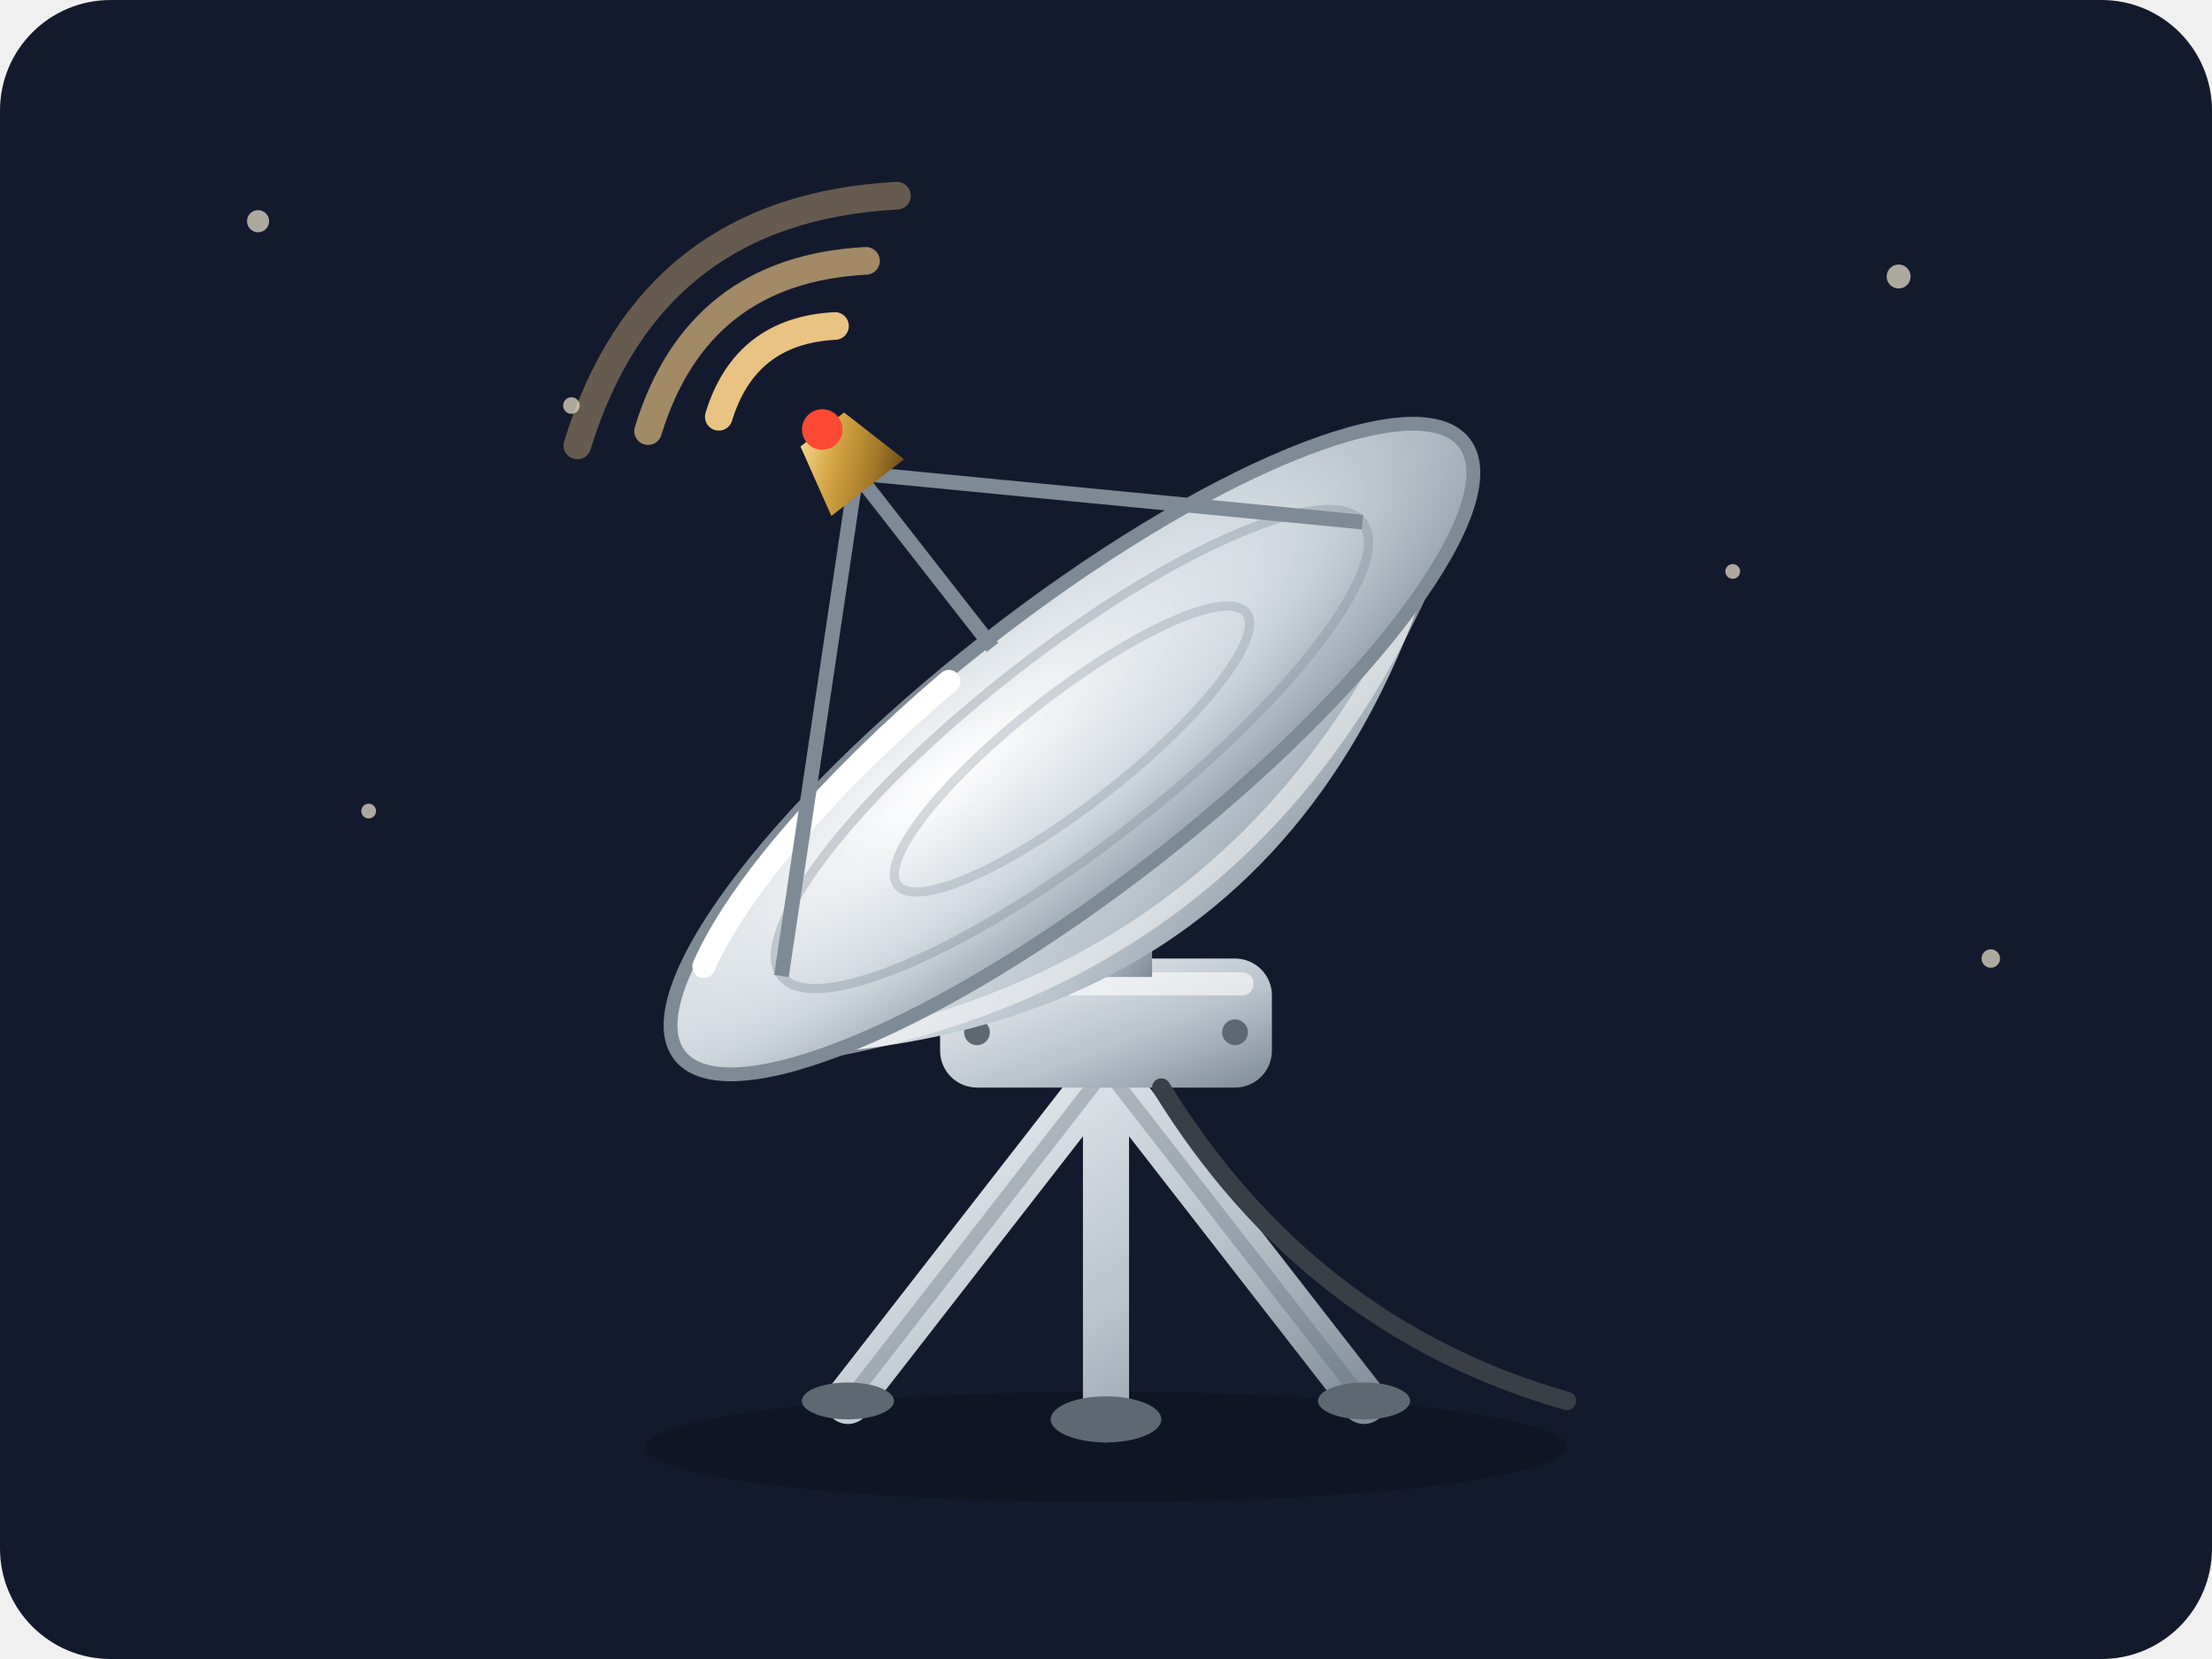
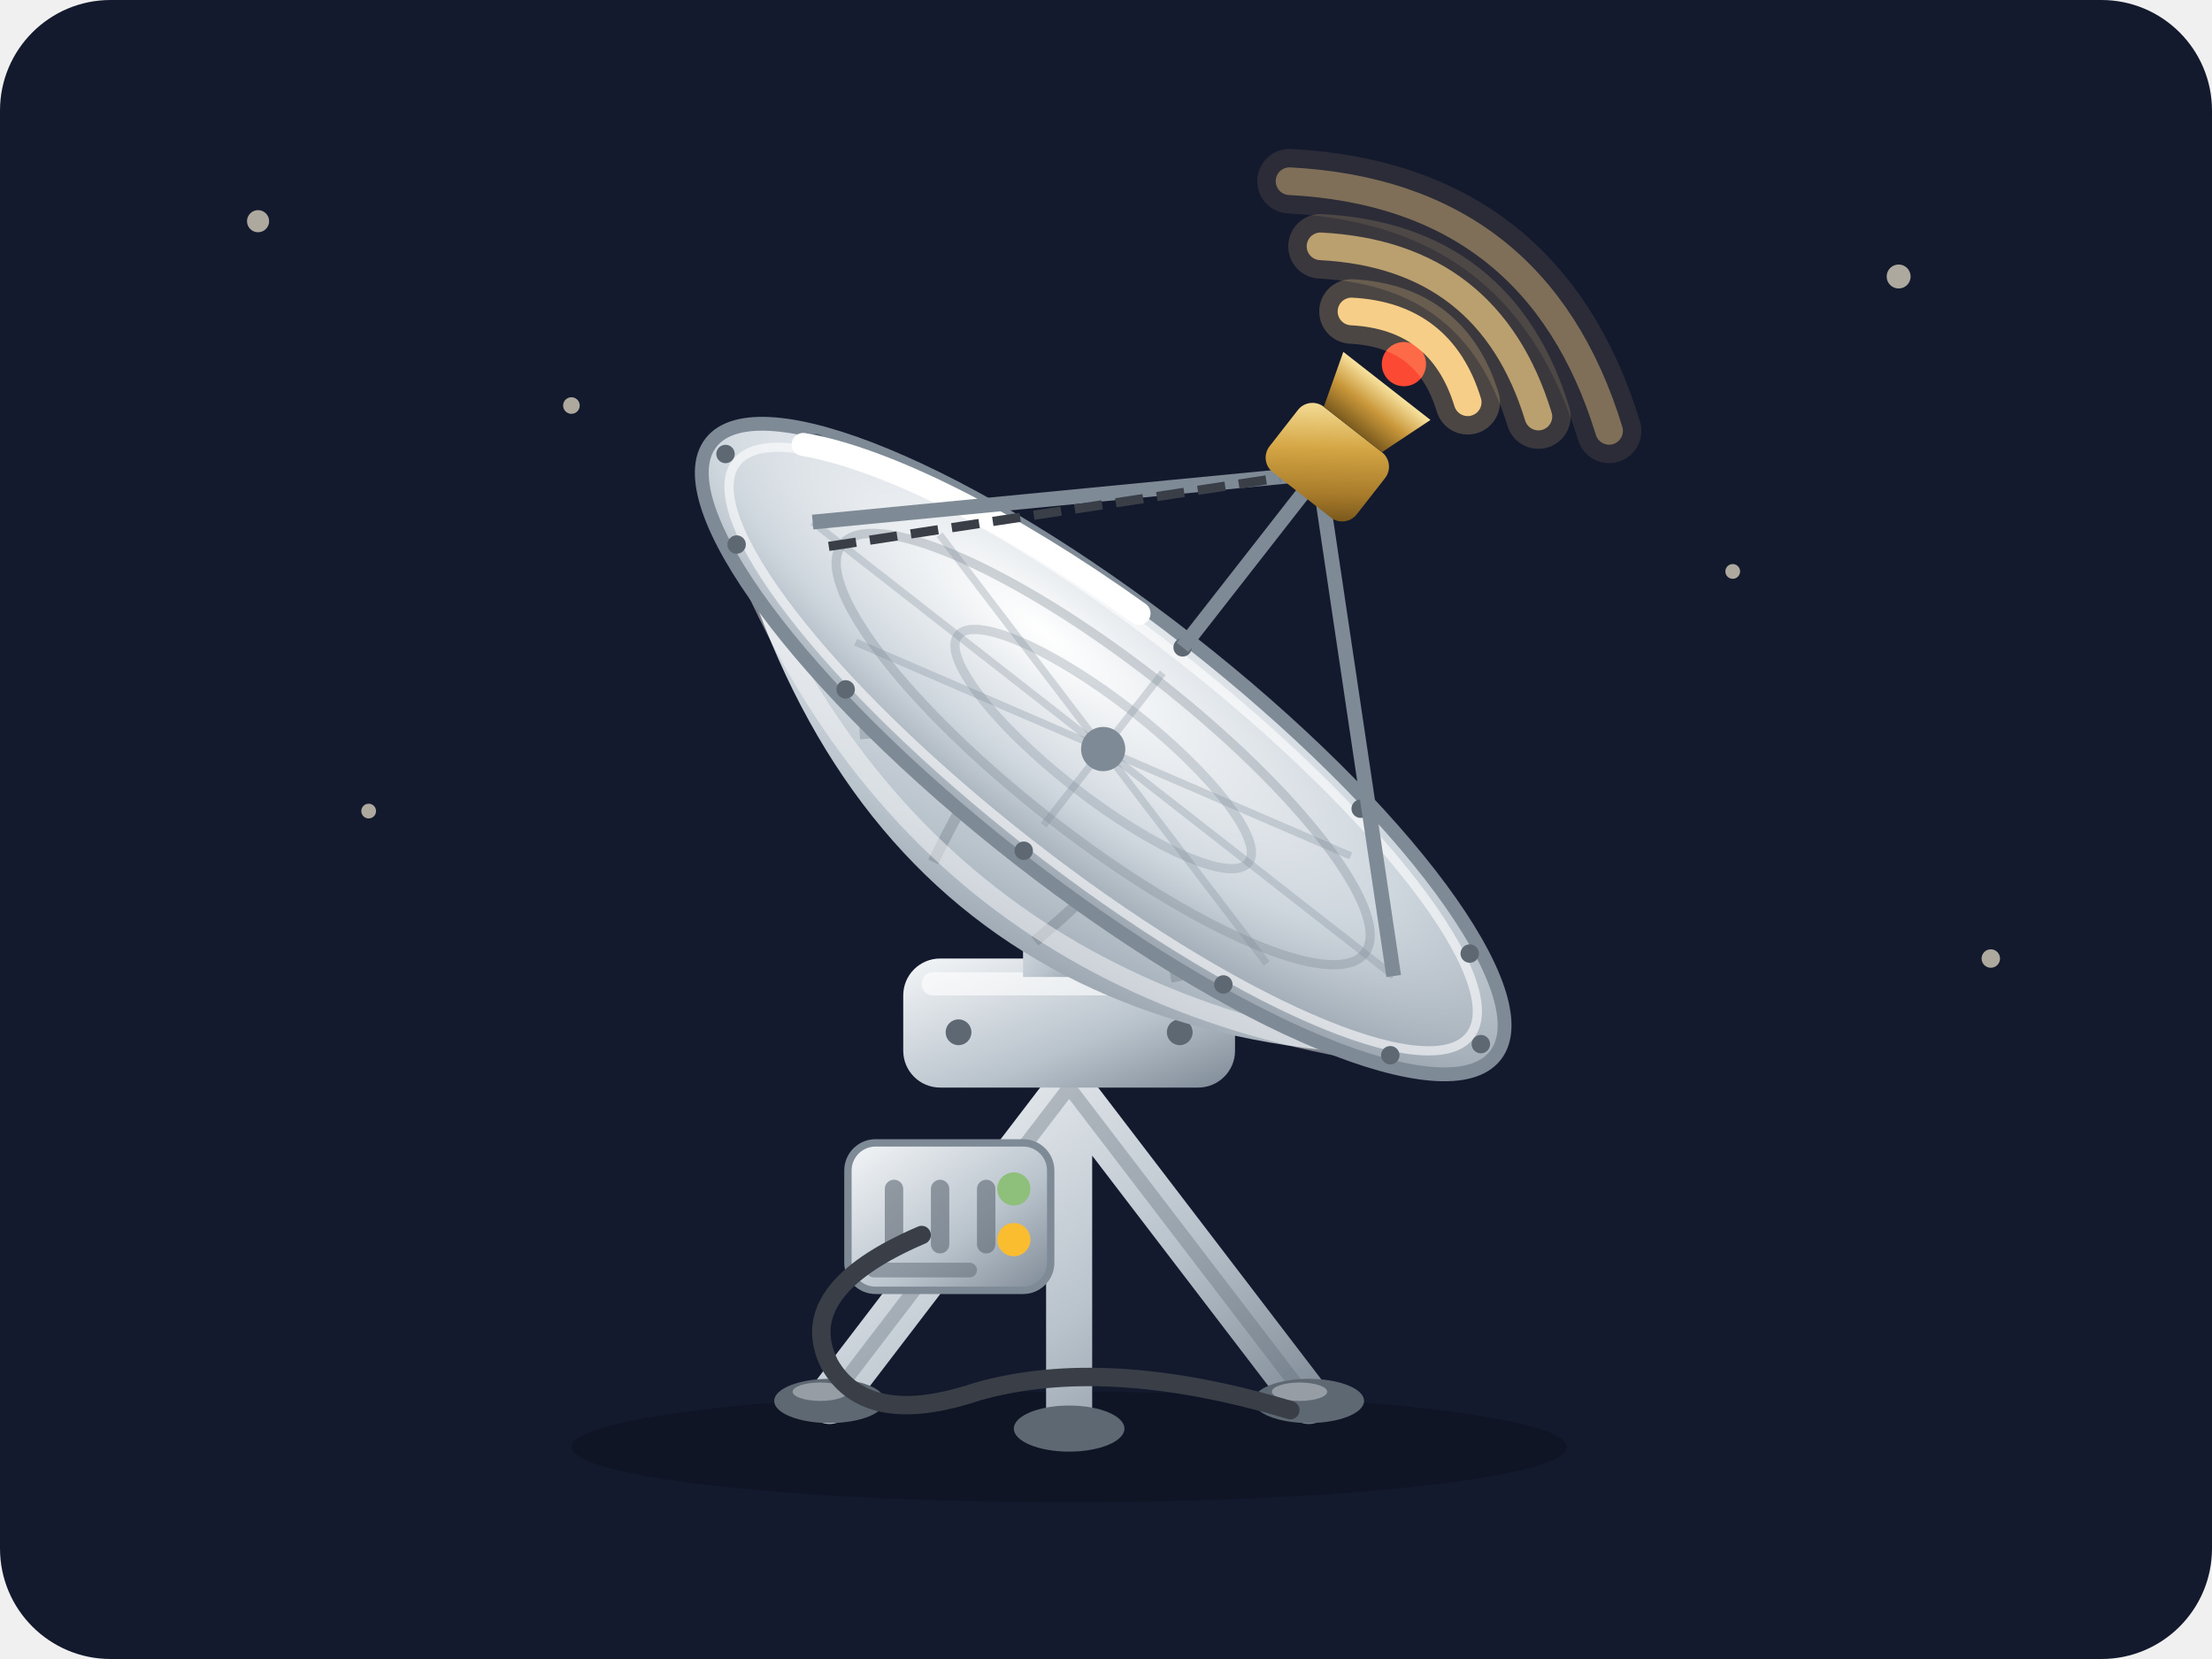
- <svg xmlns="http://www.w3.org/2000/svg" viewBox="0 0 240 180" width="240" height="180" role="img" aria-label="frame: a satellite dish on a tripod, sending signal waves">
+ <svg xmlns="http://www.w3.org/2000/svg" viewBox="0 0 240 180" width="240" height="180" role="img" aria-label="frame: a satellite dish on a tripod, turned up and right, sending signal waves">
  <defs>
    <linearGradient id="frame-dish-dark-brass" x1="0" y1="0" x2="1" y2="1">
      <stop offset="0" stop-color="#f8e3a0" />
      <stop offset=".4" stop-color="#d4a543" />
      <stop offset=".75" stop-color="#a67a2a" />
      <stop offset="1" stop-color="#6e4f18" />
    </linearGradient>
    <linearGradient id="frame-dish-dark-brassv" x1="0" y1="0" x2="0" y2="1">
      <stop offset="0" stop-color="#f8e3a0" />
      <stop offset=".5" stop-color="#c9973a" />
      <stop offset="1" stop-color="#7a5a1e" />
    </linearGradient>
    <linearGradient id="frame-dish-dark-steel" x1="0" y1="0" x2="1" y2="1">
      <stop offset="0" stop-color="#f4f6f8" />
      <stop offset=".6" stop-color="#b9c3cc" />
      <stop offset="1" stop-color="#7e8a96" />
    </linearGradient>
    <radialGradient id="frame-dish-dark-dish" cx=".38" cy=".3" r=".8">
      <stop offset="0" stop-color="#ffffff" />
      <stop offset=".55" stop-color="#cfd7de" />
      <stop offset="1" stop-color="#8b97a3" />
    </radialGradient>
    <linearGradient id="frame-dish-dark-glass" x1="0" y1="0" x2="1" y2="0">
      <stop offset="0" stop-color="#ffffff" stop-opacity="0.22" />
      <stop offset=".35" stop-color="#bfe3f0" stop-opacity="0.08" />
      <stop offset="1" stop-color="#7fb4d6" stop-opacity="0.2" />
    </linearGradient>
    <radialGradient id="frame-dish-dark-warm" cx=".5" cy=".5" r=".5">
      <stop offset="0" stop-color="#ffcf6a" stop-opacity="0.6" />
      <stop offset="1" stop-color="#ffcf6a" stop-opacity="0" />
    </radialGradient>
    <radialGradient id="frame-dish-dark-fly" cx=".5" cy=".5" r=".5">
      <stop offset="0" stop-color="#ffe7a3" stop-opacity=".95" />
      <stop offset=".35" stop-color="#ffd58a" stop-opacity=".45" />
      <stop offset="1" stop-color="#ffd58a" stop-opacity="0" />
    </radialGradient>
    <radialGradient id="frame-dish-dark-flame" cx=".5" cy=".7" r=".6">
      <stop offset="0" stop-color="#fffbe6" />
      <stop offset=".4" stop-color="#ffd24a" />
      <stop offset="1" stop-color="#ff7a1a" />
    </radialGradient>
    <radialGradient id="frame-dish-dark-magic" cx=".5" cy=".5" r=".5">
      <stop offset="0" stop-color="#cbb8ff" stop-opacity="0.55" />
      <stop offset="1" stop-color="#cbb8ff" stop-opacity="0" />
    </radialGradient>
-     <linearGradient id="frame-dish-dark-candle" x1="0" y1="0" x2="1" y2="0">
-       <stop offset="0" stop-color="#fffaf0" />
-       <stop offset=".6" stop-color="#f1e4c8" />
-       <stop offset="1" stop-color="#cdb98f" />
-     </linearGradient>
    <linearGradient id="frame-dish-dark-paper" x1="0" y1="0" x2="0" y2="1">
      <stop offset="0" stop-color="#f3f1ec" />
      <stop offset="1" stop-color="#e4e0d8" />
    </linearGradient>
    <filter id="frame-dish-dark-sh" x="-10%" y="-10%" width="120%" height="130%">
      <feDropShadow dx="0" dy="3" stdDeviation="3" flood-color="#2b2622" flood-opacity=".2" />
    </filter>
  </defs>
  <rect width="240" height="180" rx="12" fill="#141a2e" />
  <circle cx="28" cy="24" r="1.2" fill="#eee6cf" opacity=".7" />
  <circle cx="62" cy="44" r="0.9" fill="#eee6cf" opacity=".7" />
  <circle cx="206" cy="30" r="1.3" fill="#eee6cf" opacity=".7" />
  <circle cx="188" cy="62" r="0.8" fill="#eee6cf" opacity=".7" />
  <circle cx="40" cy="88" r="0.8" fill="#eee6cf" opacity=".7" />
  <circle cx="216" cy="104" r="1" fill="#eee6cf" opacity=".7" />
-   <ellipse cx="120" cy="157" rx="50" ry="6" fill="#000" opacity=".18" />
-   <path d="M120 116L92 152M120 116L148 152M120 116v38" stroke="url(#frame-dish-dark-steel)" stroke-width="5" stroke-linecap="round" />
-   <path d="M120 116L92 152M120 116L148 152" stroke="#5d6873" stroke-opacity=".35" stroke-width="1.5" />
-   <ellipse cx="120" cy="154" rx="6" ry="2.5" fill="#5d6873" />
-   <ellipse cx="92" cy="152" rx="5" ry="2" fill="#5d6873" />
-   <ellipse cx="148" cy="152" rx="5" ry="2" fill="#5d6873" />
-   <rect x="102" y="104" width="36" height="14" rx="4" fill="url(#frame-dish-dark-steel)" />
-   <circle cx="106" cy="112" r="1.4" fill="#5d6873" />
-   <circle cx="134" cy="112" r="1.4" fill="#5d6873" />
-   <rect x="104" y="105.5" width="32" height="2.5" rx="1.2" fill="#fff" opacity=".6" />
-   <rect x="115" y="92" width="10" height="14" fill="url(#frame-dish-dark-steel)" />
-   <circle cx="120" cy="94" r="8" fill="url(#frame-dish-dark-brass)" />
-   <circle cx="120" cy="94" r="3" fill="#6e4f18" />
-   <g transform="translate(120 86) rotate(-38)">
+   <ellipse cx="116" cy="157" rx="54" ry="6" fill="#000" opacity=".18" />
+   <path d="M116 118L90 152M116 118L142 152M116 118v36" stroke="url(#frame-dish-dark-steel)" stroke-width="5" stroke-linecap="round" />
+   <path d="M100 139h32" stroke="url(#frame-dish-dark-steel)" stroke-width="2.5" stroke-linecap="round" />
+   <path d="M116 118L90 152M116 118L142 152" stroke="#5d6873" stroke-opacity=".35" stroke-width="1.5" />
+   <ellipse cx="116" cy="155" rx="6" ry="2.5" fill="#5d6873" />
+   <ellipse cx="90" cy="152" rx="6" ry="2.4" fill="#5d6873" />
+   <ellipse cx="142" cy="152" rx="6" ry="2.4" fill="#5d6873" />
+   <ellipse cx="89" cy="151" rx="3" ry="1" fill="#fff" opacity=".35" />
+   <ellipse cx="141" cy="151" rx="3" ry="1" fill="#fff" opacity=".35" />
+   <rect x="92" y="124" width="22" height="16" rx="3" fill="url(#frame-dish-dark-steel)" stroke="#7e8a96" stroke-width=".8" />
+   <rect x="96" y="128" width="2" height="8" rx="1" fill="#5d6873" opacity=".6" />
+   <rect x="101" y="128" width="2" height="8" rx="1" fill="#5d6873" opacity=".6" />
+   <rect x="106" y="128" width="2" height="8" rx="1" fill="#5d6873" opacity=".6" />
+   <circle cx="110" cy="129" r="1.8" fill="#8ec07c" />
+   <circle cx="110" cy="134.5" r="1.8" fill="#fabd2f" />
+   <rect x="94" y="137" width="12" height="1.6" rx=".8" fill="#5d6873" opacity=".5" />
+   <rect x="98" y="104" width="36" height="14" rx="4" fill="url(#frame-dish-dark-steel)" />
+   <circle cx="104" cy="112" r="1.4" fill="#5d6873" />
+   <circle cx="128" cy="112" r="1.4" fill="#5d6873" />
+   <rect x="100" y="105.5" width="32" height="2.5" rx="1.2" fill="#fff" opacity=".6" />
+   <rect x="111" y="92" width="10" height="14" fill="url(#frame-dish-dark-steel)" />
+   <g transform="translate(116 86) rotate(38)">
    <path d="M-54 -6Q0 40 54 -6z" fill="url(#frame-dish-dark-steel)" />
-     <path d="M-50 -2Q0 30 50 -2" stroke="#fff" stroke-opacity=".5" stroke-width="2" fill="none" />
+     <path d="M-30 -4q4.5 8.0 9.0 13.0" stroke="#5d6873" stroke-opacity=".3" stroke-width="1.2" fill="none" />
+     <path d="M-10 -4q1.5 12.0 3.0 19.0" stroke="#5d6873" stroke-opacity=".3" stroke-width="1.2" fill="none" />
+     <path d="M10 -4q-1.5 12.0 -3.0 19.0" stroke="#5d6873" stroke-opacity=".3" stroke-width="1.2" fill="none" />
+     <path d="M30 -4q-4.5 8.0 -9.0 13.0" stroke="#5d6873" stroke-opacity=".3" stroke-width="1.2" fill="none" />
+     <path d="M-50 -2Q0 30 50 -2" stroke="#fff" stroke-opacity=".45" stroke-width="2" fill="none" />
    <ellipse cx="0" cy="-6" rx="54" ry="15" fill="url(#frame-dish-dark-dish)" stroke="#7e8a96" stroke-width="1.5" />
-     <ellipse cx="0" cy="-6" rx="40" ry="10.5" fill="none" stroke="#7e8a96" stroke-opacity=".35" />
-     <ellipse cx="0" cy="-6" rx="24" ry="6" fill="none" stroke="#7e8a96" stroke-opacity=".3" />
+     <ellipse cx="0" cy="-6" rx="50.5" ry="13" fill="none" stroke="#fff" stroke-opacity=".6" />
+     <ellipse cx="0" cy="-6" rx="36" ry="9.5" fill="none" stroke="#7e8a96" stroke-opacity=".35" />
+     <ellipse cx="0" cy="-6" rx="20" ry="5.2" fill="none" stroke="#7e8a96" stroke-opacity=".3" />
+     <line x1="0" y1="-6" x2="40.0" y2="-6.0" stroke="#7e8a96" stroke-opacity=".3" stroke-width=".8" />
+     <line x1="0" y1="-6" x2="28.3" y2="1.4" stroke="#7e8a96" stroke-opacity=".3" stroke-width=".8" />
+     <line x1="0" y1="-6" x2="0.0" y2="4.5" stroke="#7e8a96" stroke-opacity=".3" stroke-width=".8" />
+     <line x1="0" y1="-6" x2="-28.3" y2="1.4" stroke="#7e8a96" stroke-opacity=".3" stroke-width=".8" />
+     <line x1="0" y1="-6" x2="-40.0" y2="-6.0" stroke="#7e8a96" stroke-opacity=".3" stroke-width=".8" />
+     <line x1="0" y1="-6" x2="-28.3" y2="-13.4" stroke="#7e8a96" stroke-opacity=".3" stroke-width=".8" />
+     <line x1="0" y1="-6" x2="-0.0" y2="-16.5" stroke="#7e8a96" stroke-opacity=".3" stroke-width=".8" />
+     <line x1="0" y1="-6" x2="28.3" y2="-13.4" stroke="#7e8a96" stroke-opacity=".3" stroke-width=".8" />
+     <circle cx="52.0" cy="-6.0" r="1" fill="#5d6873" />
+     <circle cx="45.0" cy="1.0" r="1" fill="#5d6873" />
+     <circle cx="26.0" cy="6.1" r="1" fill="#5d6873" />
+     <circle cx="0.0" cy="8.0" r="1" fill="#5d6873" />
+     <circle cx="-26.0" cy="6.1" r="1" fill="#5d6873" />
+     <circle cx="-45.0" cy="1.0" r="1" fill="#5d6873" />
+     <circle cx="-52.0" cy="-6.0" r="1" fill="#5d6873" />
+     <circle cx="-45.0" cy="-13.0" r="1" fill="#5d6873" />
+     <circle cx="-26.0" cy="-18.1" r="1" fill="#5d6873" />
+     <circle cx="-0.0" cy="-20.0" r="1" fill="#5d6873" />
+     <circle cx="26.0" cy="-18.1" r="1" fill="#5d6873" />
+     <circle cx="45.0" cy="-13.0" r="1" fill="#5d6873" />
+     <circle cx="0" cy="-6" r="2.4" fill="#7e8a96" />
    <path d="M-46 -12a54 15 0 0 1 40 -8" stroke="#fff" stroke-width="2.5" stroke-linecap="round" fill="none" />
    <line x1="-40" y1="-6" x2="0" y2="-44" stroke="#7e8a96" stroke-width="1.6" />
    <line x1="40" y1="-6" x2="0" y2="-44" stroke="#7e8a96" stroke-width="1.6" />
    <line x1="0" y1="-20" x2="0" y2="-44" stroke="#7e8a96" stroke-width="1.6" />
-     <path d="M-5 -42h10l-2 -8h-6z" fill="url(#frame-dish-dark-brass)" />
-     <circle cx="0" cy="-50" r="2.2" fill="#fb4934" />
-     <path d="M-8 -58.0q8 -5.6 16 0" stroke="#ffd58a" stroke-width="3" stroke-linecap="round" fill="none" opacity="0.9" />
-     <path d="M-15 -61.5q15 -10.5 30 0" stroke="#ffd58a" stroke-width="3" stroke-linecap="round" fill="none" opacity="0.6" />
-     <path d="M-22 -65.0q22 -15.4 44 0" stroke="#ffd58a" stroke-width="3" stroke-linecap="round" fill="none" opacity="0.35" />
+     <path d="M-37 -5L-3 -41" stroke="#3a3f47" stroke-width="1" stroke-dasharray="3 1.5" />
+     <rect x="-6" y="-50" width="12" height="9" rx="2" fill="url(#frame-dish-dark-brass)" />
+     <path d="M-4 -50l-2 -6h12l-2 6z" fill="url(#frame-dish-dark-brassv)" />
+     <circle cx="0" cy="-59" r="2.4" fill="#fb4934" />
+     <path d="M-8 -60.0q8 -5.6 16 0" stroke="#ffd58a" stroke-width="7" stroke-linecap="round" fill="none" opacity="0.237" />
+     <path d="M-8 -60.0q8 -5.6 16 0" stroke="#ffd58a" stroke-width="3" stroke-linecap="round" fill="none" opacity="0.95" />
+     <path d="M-15 -63.5q15 -10.5 30 0" stroke="#ffd58a" stroke-width="7" stroke-linecap="round" fill="none" opacity="0.163" />
+     <path d="M-15 -63.5q15 -10.5 30 0" stroke="#ffd58a" stroke-width="3" stroke-linecap="round" fill="none" opacity="0.65" />
+     <path d="M-22 -67.0q22 -15.4 44 0" stroke="#ffd58a" stroke-width="7" stroke-linecap="round" fill="none" opacity="0.1" />
+     <path d="M-22 -67.0q22 -15.4 44 0" stroke="#ffd58a" stroke-width="3" stroke-linecap="round" fill="none" opacity="0.4" />
  </g>
-   <path d="M126 118q16 26 44 34" stroke="#3a3f47" stroke-width="2" fill="none" stroke-linecap="round" />
+   <path d="M100 134q-14 6-10 14q4 7 16 3q14-4 34 2" stroke="#3a3f47" stroke-width="2" fill="none" stroke-linecap="round" />
</svg>
